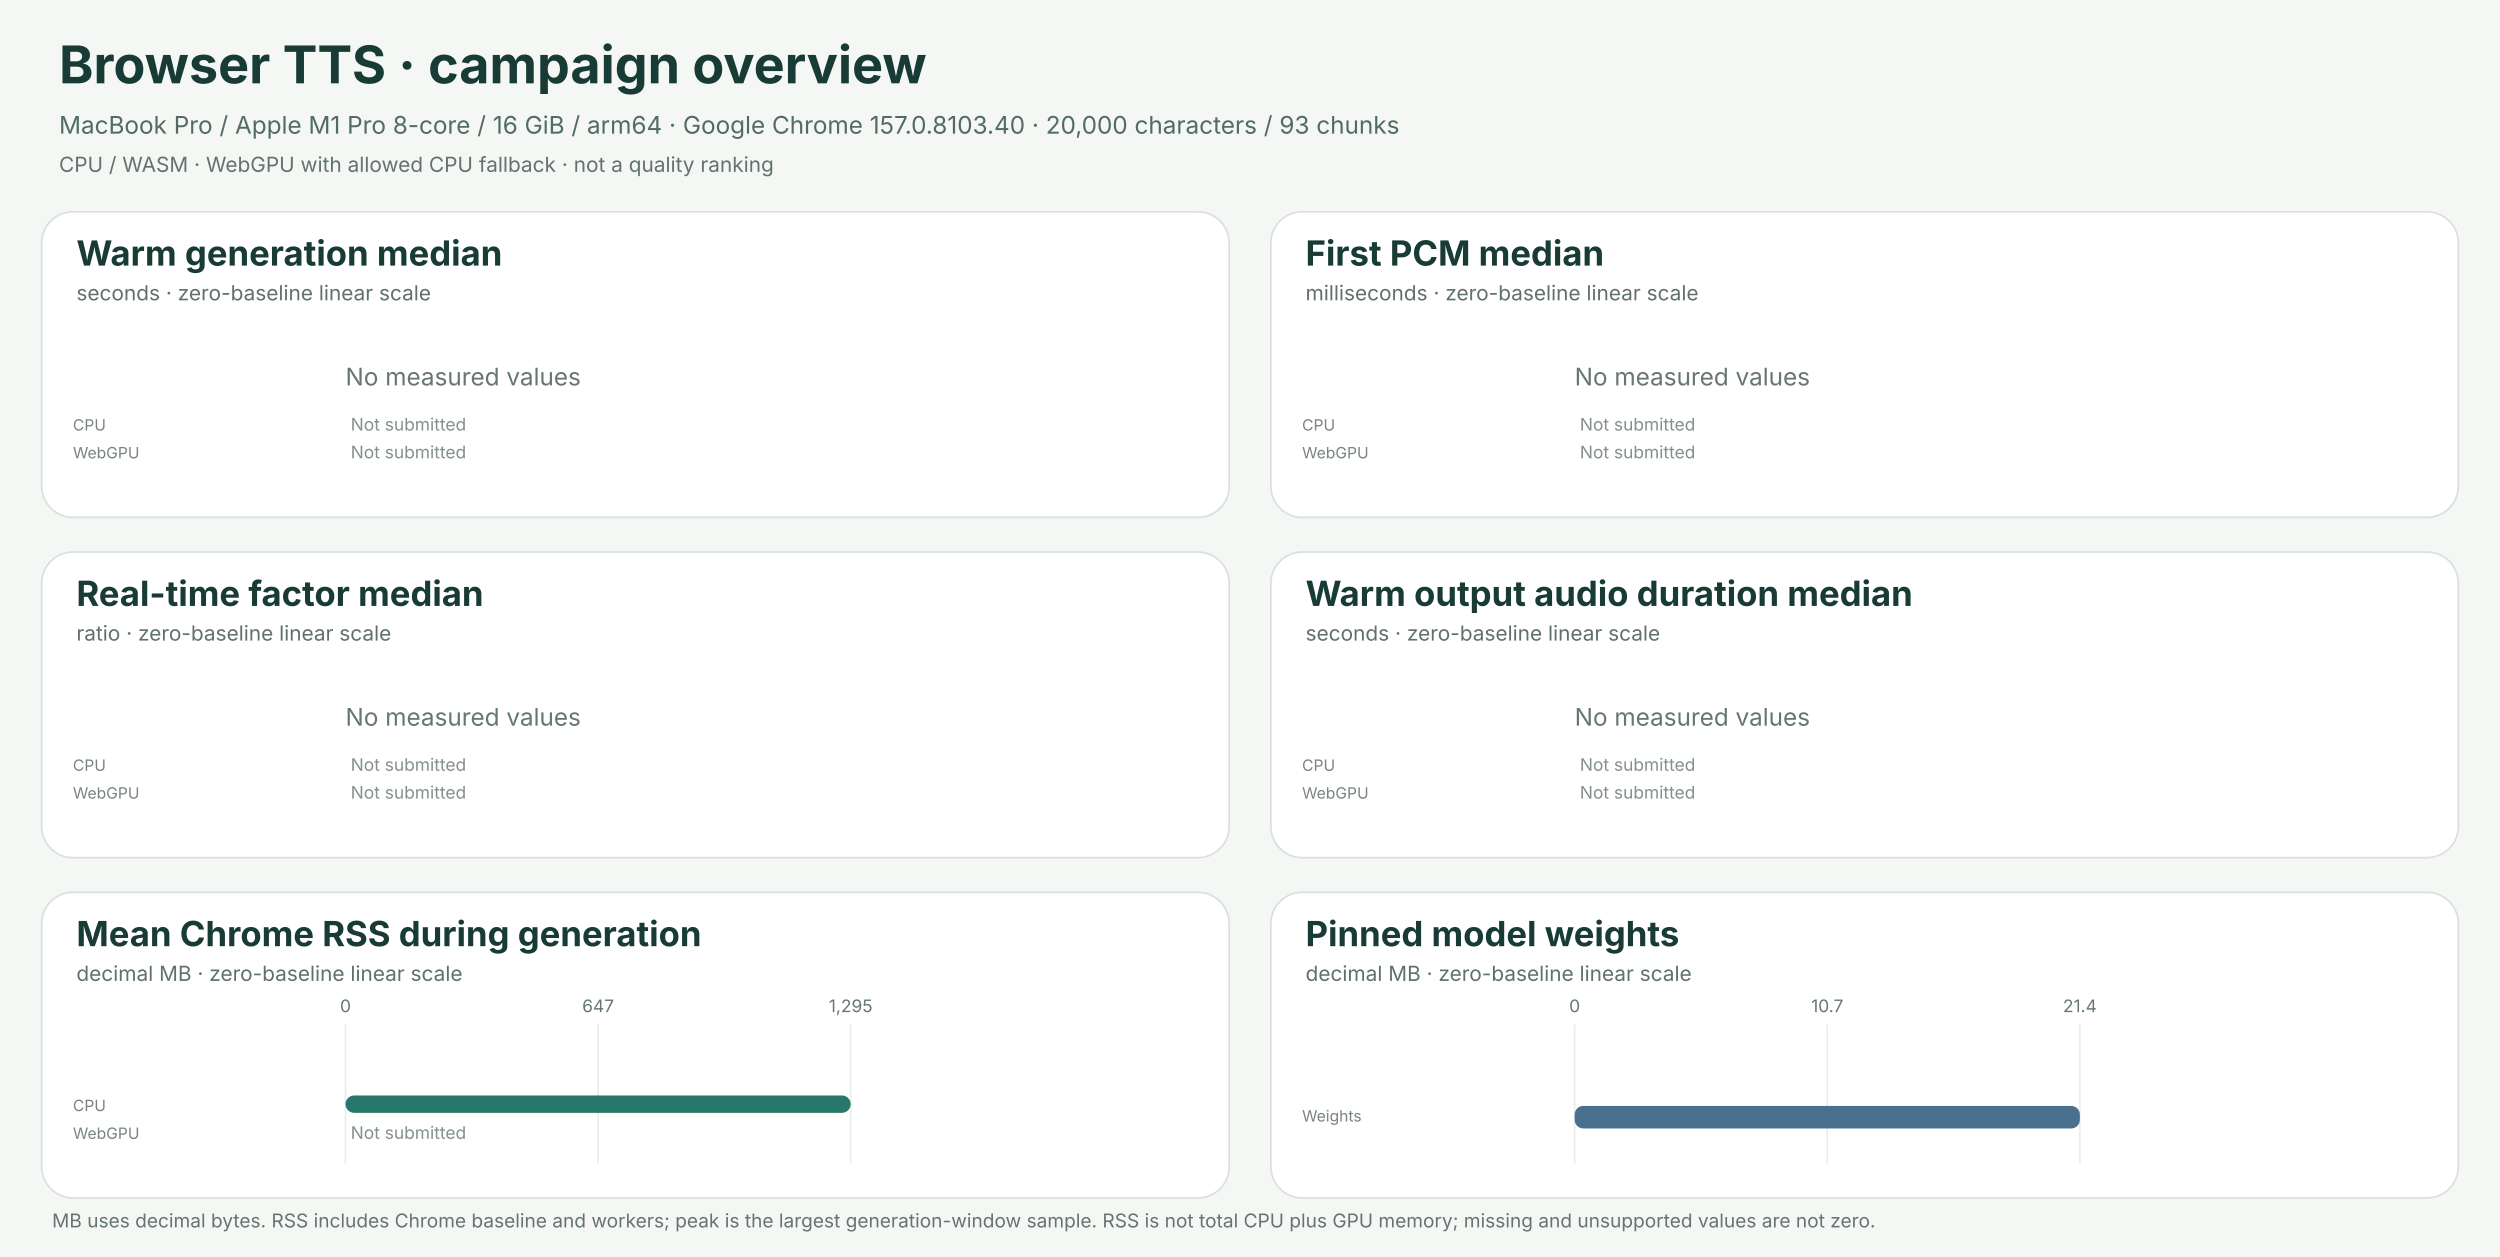
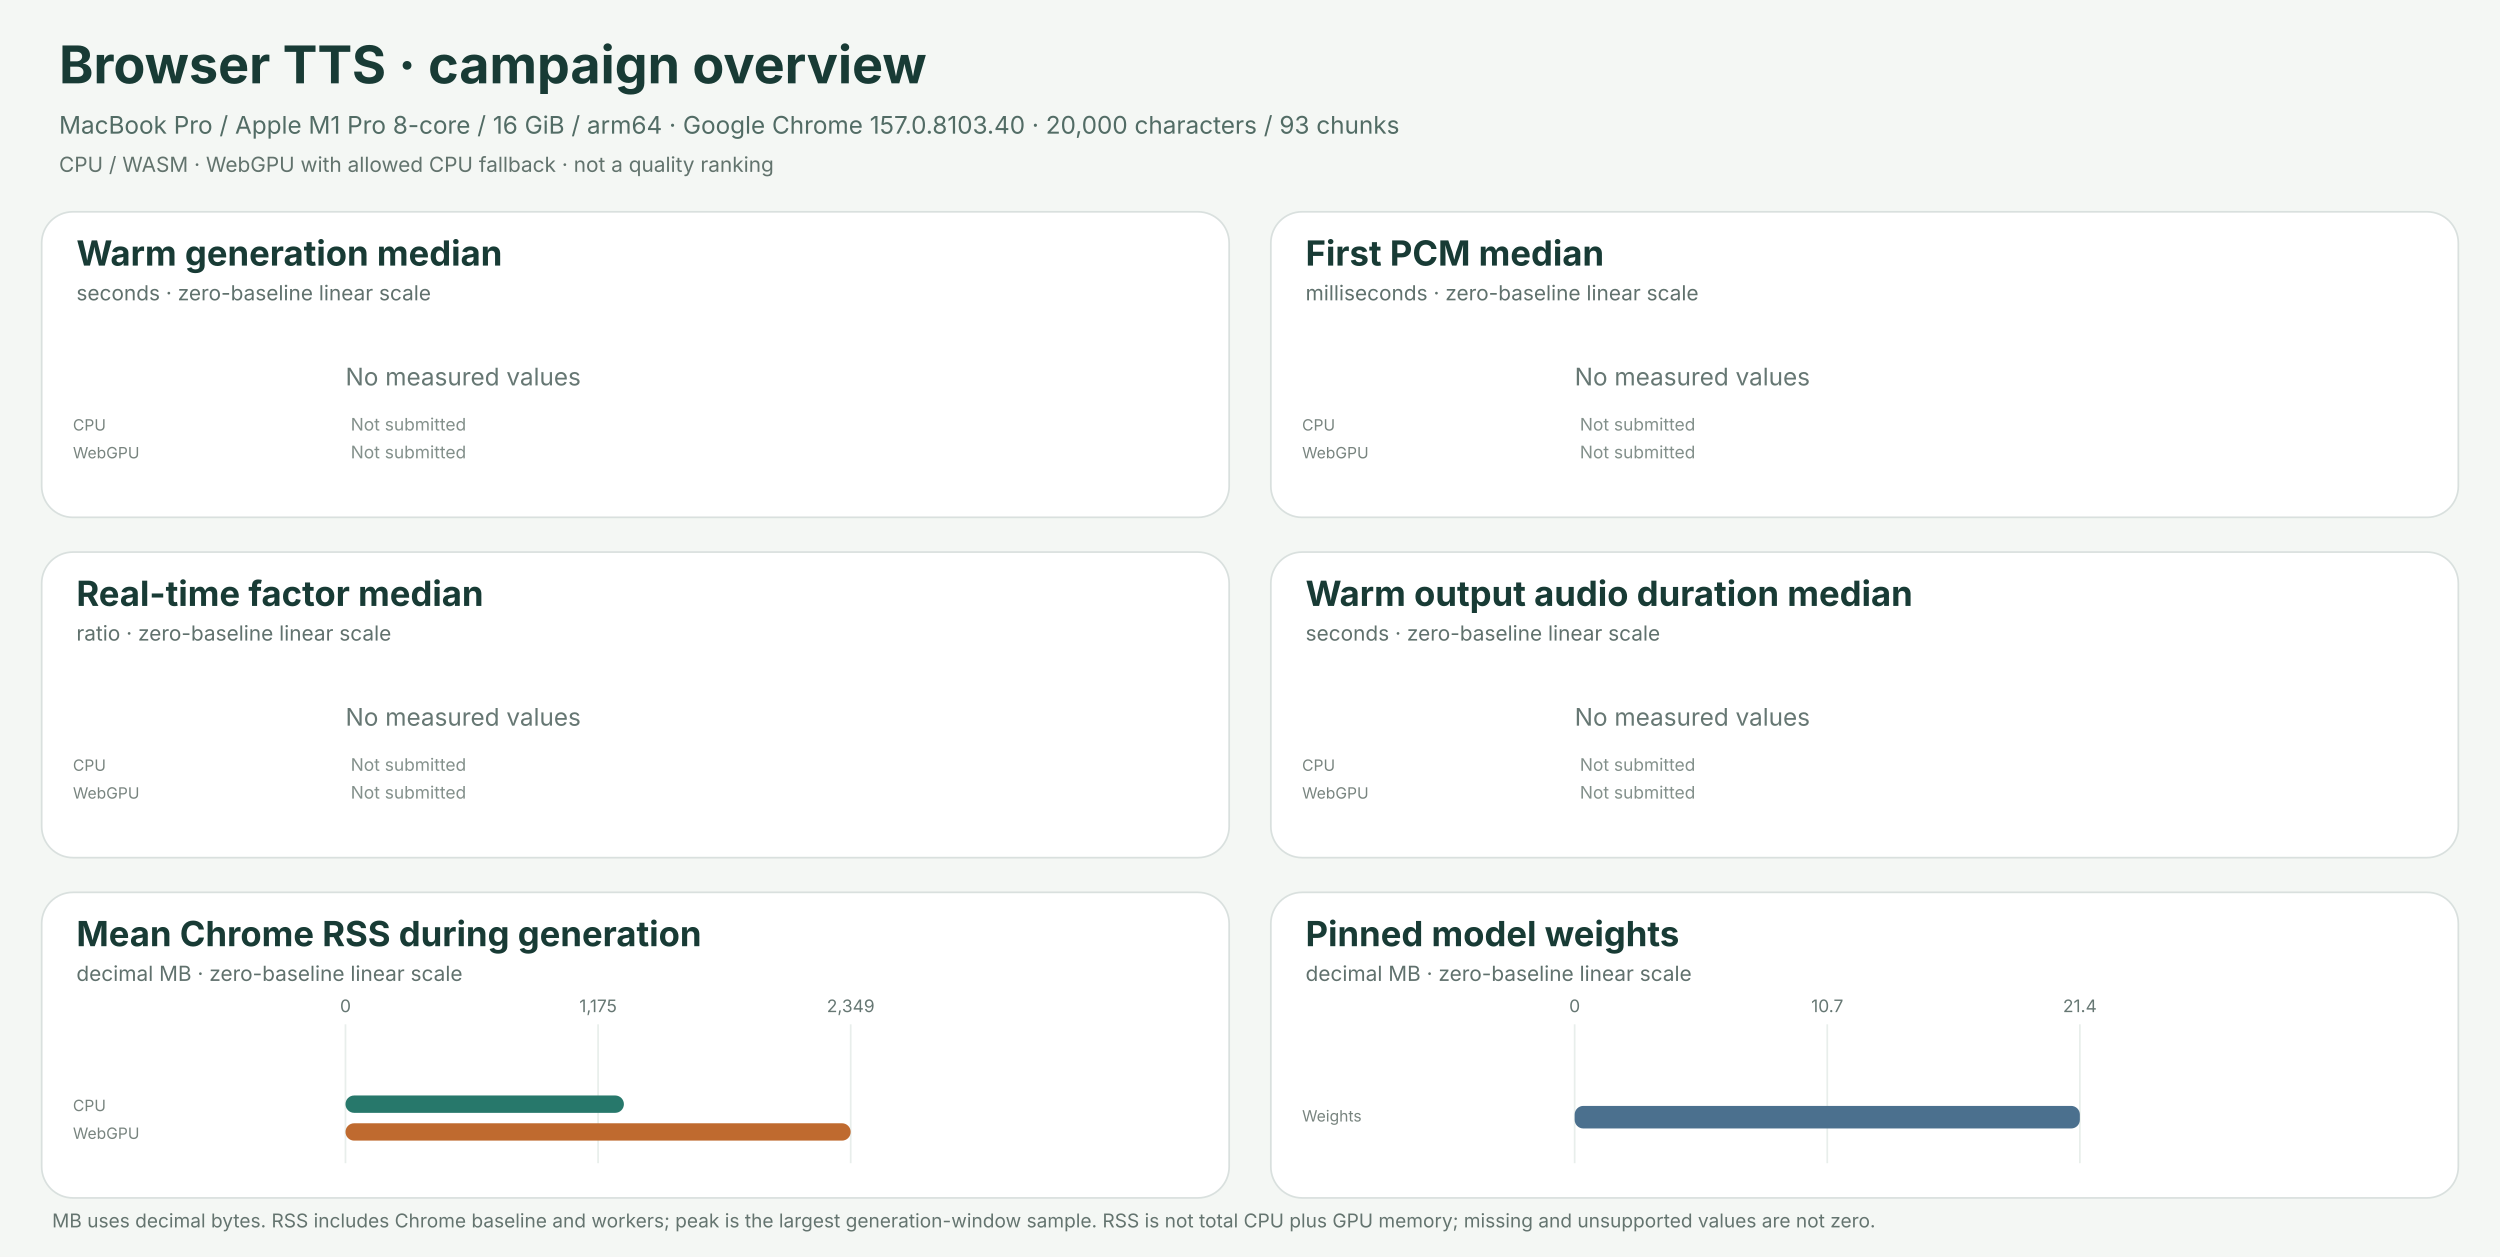
<svg xmlns="http://www.w3.org/2000/svg" width="1440" height="724" viewBox="0 0 1440 724" role="img" aria-labelledby="campaign-title campaign-desc">
  <rect width="100%" height="100%" fill="#f4f7f4" />
  <g font-family="system-ui,-apple-system,BlinkMacSystemFont,Segoe UI,sans-serif" fill="#183b35">
    <text x="34" y="48" font-size="30" font-weight="750">Browser TTS · campaign overview</text>
    <text x="34" y="77" font-size="14" fill="#526c65">MacBook Pro / Apple M1 Pro 8-core / 16 GiB / arm64 · Google Chrome 157.0.8103.40 · 20,000 characters / 93 chunks</text>
    <text x="34" y="99" font-size="12" fill="#62736d">CPU / WASM · WebGPU with allowed CPU fallback · not a quality ranking</text>
    <g>
      <rect x="24" y="122" width="684" height="176" rx="18" fill="#ffffff" stroke="#d9e0de" />
      <text x="44" y="153" font-size="20" font-weight="700" fill="#183b35">Warm generation median</text>
      <text x="44" y="173" font-size="12" fill="#60716d">seconds · zero-baseline linear scale</text>
      <text x="199" y="222" font-size="14" fill="#667773">No measured values</text>
      <text x="42" y="232" font-size="12" font-weight="600" fill="#243f39" />
      <text x="42" y="248" font-size="9" fill="#78847f">CPU</text>
      <text x="202" y="248" font-size="10" fill="#83908b">Not submitted</text>
      <text x="42" y="264" font-size="9" fill="#78847f">WebGPU</text>
      <text x="202" y="264" font-size="10" fill="#83908b">Not submitted</text>
    </g>
    <g>
      <rect x="732" y="122" width="684" height="176" rx="18" fill="#ffffff" stroke="#d9e0de" />
      <text x="752" y="153" font-size="20" font-weight="700" fill="#183b35">First PCM median</text>
      <text x="752" y="173" font-size="12" fill="#60716d">milliseconds · zero-baseline linear scale</text>
      <text x="907" y="222" font-size="14" fill="#667773">No measured values</text>
      <text x="750" y="232" font-size="12" font-weight="600" fill="#243f39" />
      <text x="750" y="248" font-size="9" fill="#78847f">CPU</text>
      <text x="910" y="248" font-size="10" fill="#83908b">Not submitted</text>
      <text x="750" y="264" font-size="9" fill="#78847f">WebGPU</text>
      <text x="910" y="264" font-size="10" fill="#83908b">Not submitted</text>
    </g>
    <g>
      <rect x="24" y="318" width="684" height="176" rx="18" fill="#ffffff" stroke="#d9e0de" />
      <text x="44" y="349" font-size="20" font-weight="700" fill="#183b35">Real-time factor median</text>
      <text x="44" y="369" font-size="12" fill="#60716d">ratio · zero-baseline linear scale</text>
      <text x="199" y="418" font-size="14" fill="#667773">No measured values</text>
      <text x="42" y="428" font-size="12" font-weight="600" fill="#243f39" />
      <text x="42" y="444" font-size="9" fill="#78847f">CPU</text>
      <text x="202" y="444" font-size="10" fill="#83908b">Not submitted</text>
      <text x="42" y="460" font-size="9" fill="#78847f">WebGPU</text>
      <text x="202" y="460" font-size="10" fill="#83908b">Not submitted</text>
    </g>
    <g>
      <rect x="732" y="318" width="684" height="176" rx="18" fill="#ffffff" stroke="#d9e0de" />
      <text x="752" y="349" font-size="20" font-weight="700" fill="#183b35">Warm output audio duration median</text>
      <text x="752" y="369" font-size="12" fill="#60716d">seconds · zero-baseline linear scale</text>
      <text x="907" y="418" font-size="14" fill="#667773">No measured values</text>
      <text x="750" y="428" font-size="12" font-weight="600" fill="#243f39" />
      <text x="750" y="444" font-size="9" fill="#78847f">CPU</text>
      <text x="910" y="444" font-size="10" fill="#83908b">Not submitted</text>
      <text x="750" y="460" font-size="9" fill="#78847f">WebGPU</text>
      <text x="910" y="460" font-size="10" fill="#83908b">Not submitted</text>
    </g>
    <g>
      <rect x="24" y="514" width="684" height="176" rx="18" fill="#ffffff" stroke="#d9e0de" />
      <text x="44" y="545" font-size="20" font-weight="700" fill="#183b35">Mean Chrome RSS during generation</text>
      <text x="44" y="565" font-size="12" fill="#60716d">decimal MB · zero-baseline linear scale</text>
      <path d="M199 590V670" stroke="#e8eeeb" />
      <text x="199" y="583" text-anchor="middle" font-size="10" fill="#667773">0</text>
      <path d="M344.5 590V670" stroke="#e8eeeb" />
-       <text x="344.5" y="583" text-anchor="middle" font-size="10" fill="#667773">647</text>
+       <text x="344.5" y="583" text-anchor="middle" font-size="10" fill="#667773">1,175</text>
      <path d="M490 590V670" stroke="#e8eeeb" />
-       <text x="490" y="583" text-anchor="middle" font-size="10" fill="#667773">1,295</text>
+       <text x="490" y="583" text-anchor="middle" font-size="10" fill="#667773">2,349</text>
      <text x="42" y="624" font-size="12" font-weight="600" fill="#243f39" />
      <text x="42" y="640" font-size="9" fill="#78847f">CPU</text>
-       <rect x="199" y="631" width="291.00" height="10" rx="5" fill="#27786b" />
+       <rect x="199" y="631" width="160.37" height="10" rx="5" fill="#27786b" />
      <text x="498" y="640" font-size="10" fill="#263d37" />
      <text x="42" y="656" font-size="9" fill="#78847f">WebGPU</text>
-       <text x="202" y="656" font-size="10" fill="#83908b">Not submitted</text>
+       <rect x="199" y="647" width="291.00" height="10" rx="5" fill="#bf6a2f" />
+       <text x="498" y="656" font-size="10" fill="#263d37" />
    </g>
    <g>
      <rect x="732" y="514" width="684" height="176" rx="18" fill="#ffffff" stroke="#d9e0de" />
      <text x="752" y="545" font-size="20" font-weight="700" fill="#183b35">Pinned model weights</text>
      <text x="752" y="565" font-size="12" fill="#60716d">decimal MB · zero-baseline linear scale</text>
      <path d="M907 590V670" stroke="#e8eeeb" />
      <text x="907" y="583" text-anchor="middle" font-size="10" fill="#667773">0</text>
      <path d="M1052.5 590V670" stroke="#e8eeeb" />
      <text x="1052.5" y="583" text-anchor="middle" font-size="10" fill="#667773">10.7</text>
      <path d="M1198 590V670" stroke="#e8eeeb" />
      <text x="1198" y="583" text-anchor="middle" font-size="10" fill="#667773">21.4</text>
      <text x="750" y="624" font-size="12" font-weight="600" fill="#243f39" />
      <text x="750" y="646" font-size="9" fill="#78847f">Weights</text>
      <rect x="907" y="637" width="291.00" height="13" rx="5" fill="#4b708e" />
      <text x="1206" y="646" font-size="10" fill="#263d37" />
    </g>
    <text x="30" y="707" font-size="11" fill="#64746f">MB uses decimal bytes. RSS includes Chrome baseline and workers; peak is the largest generation-window sample. RSS is not total CPU plus GPU memory; missing and unsupported values are not zero.</text>
  </g>
</svg>
